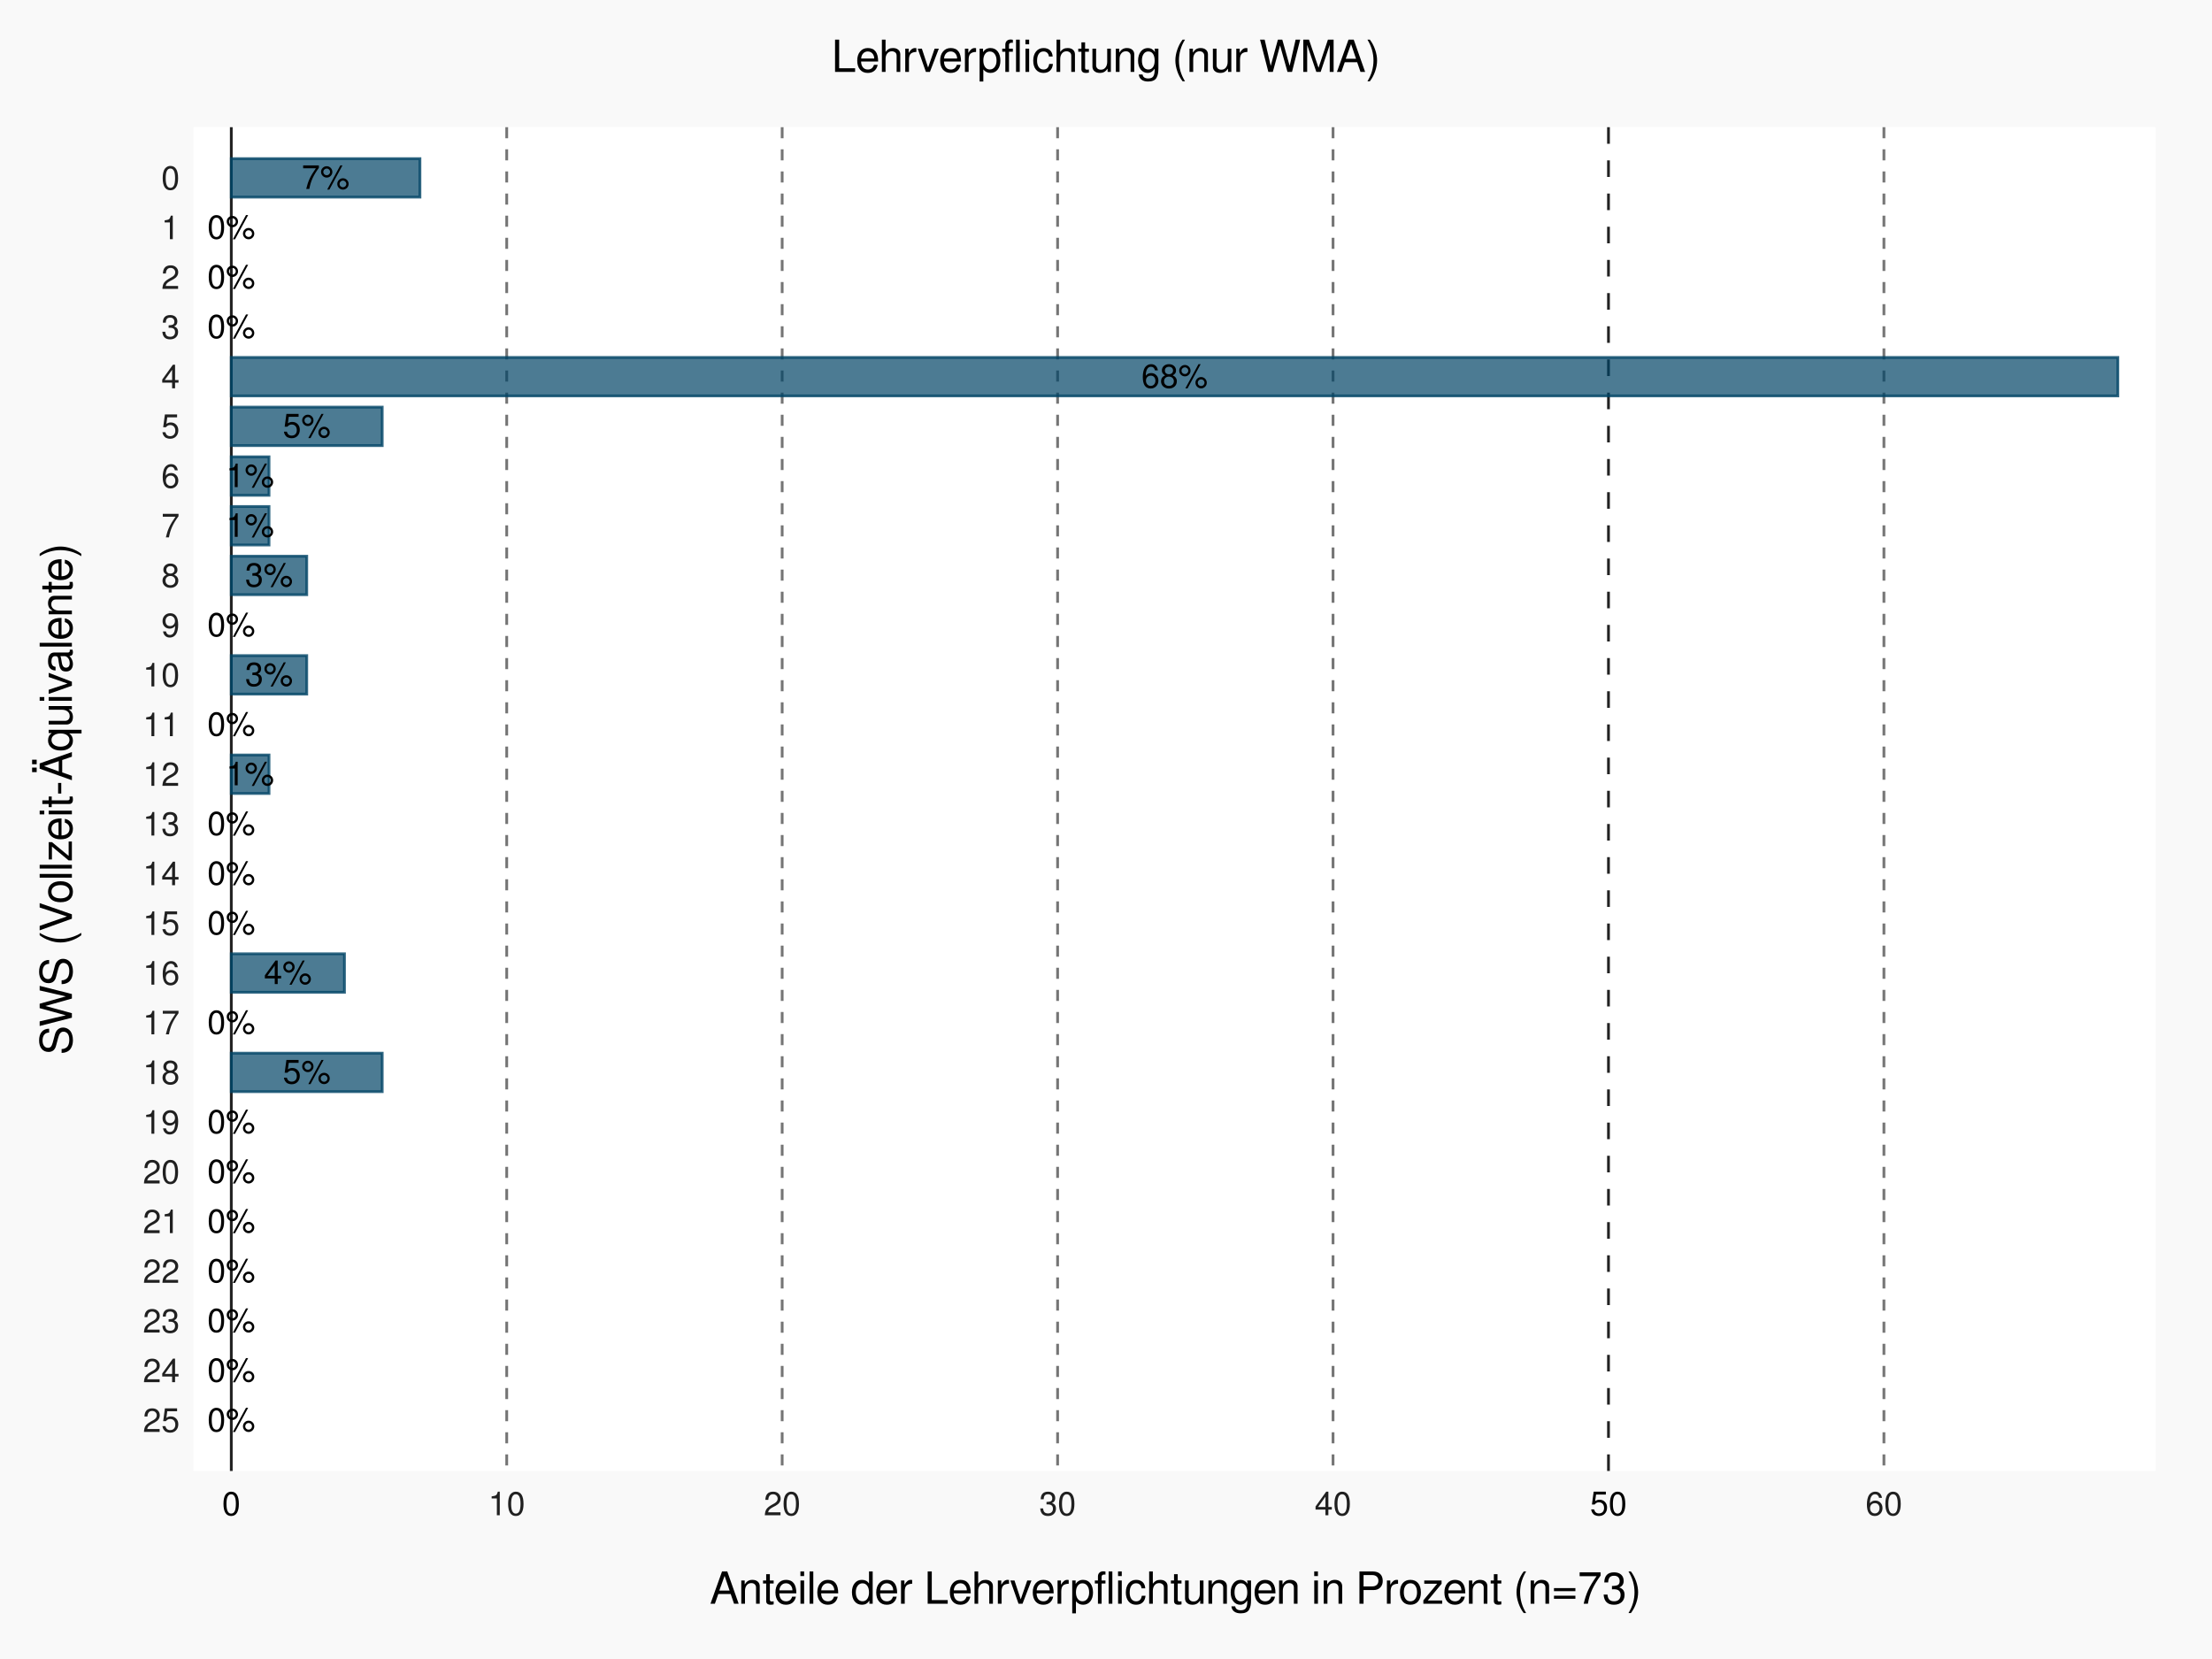
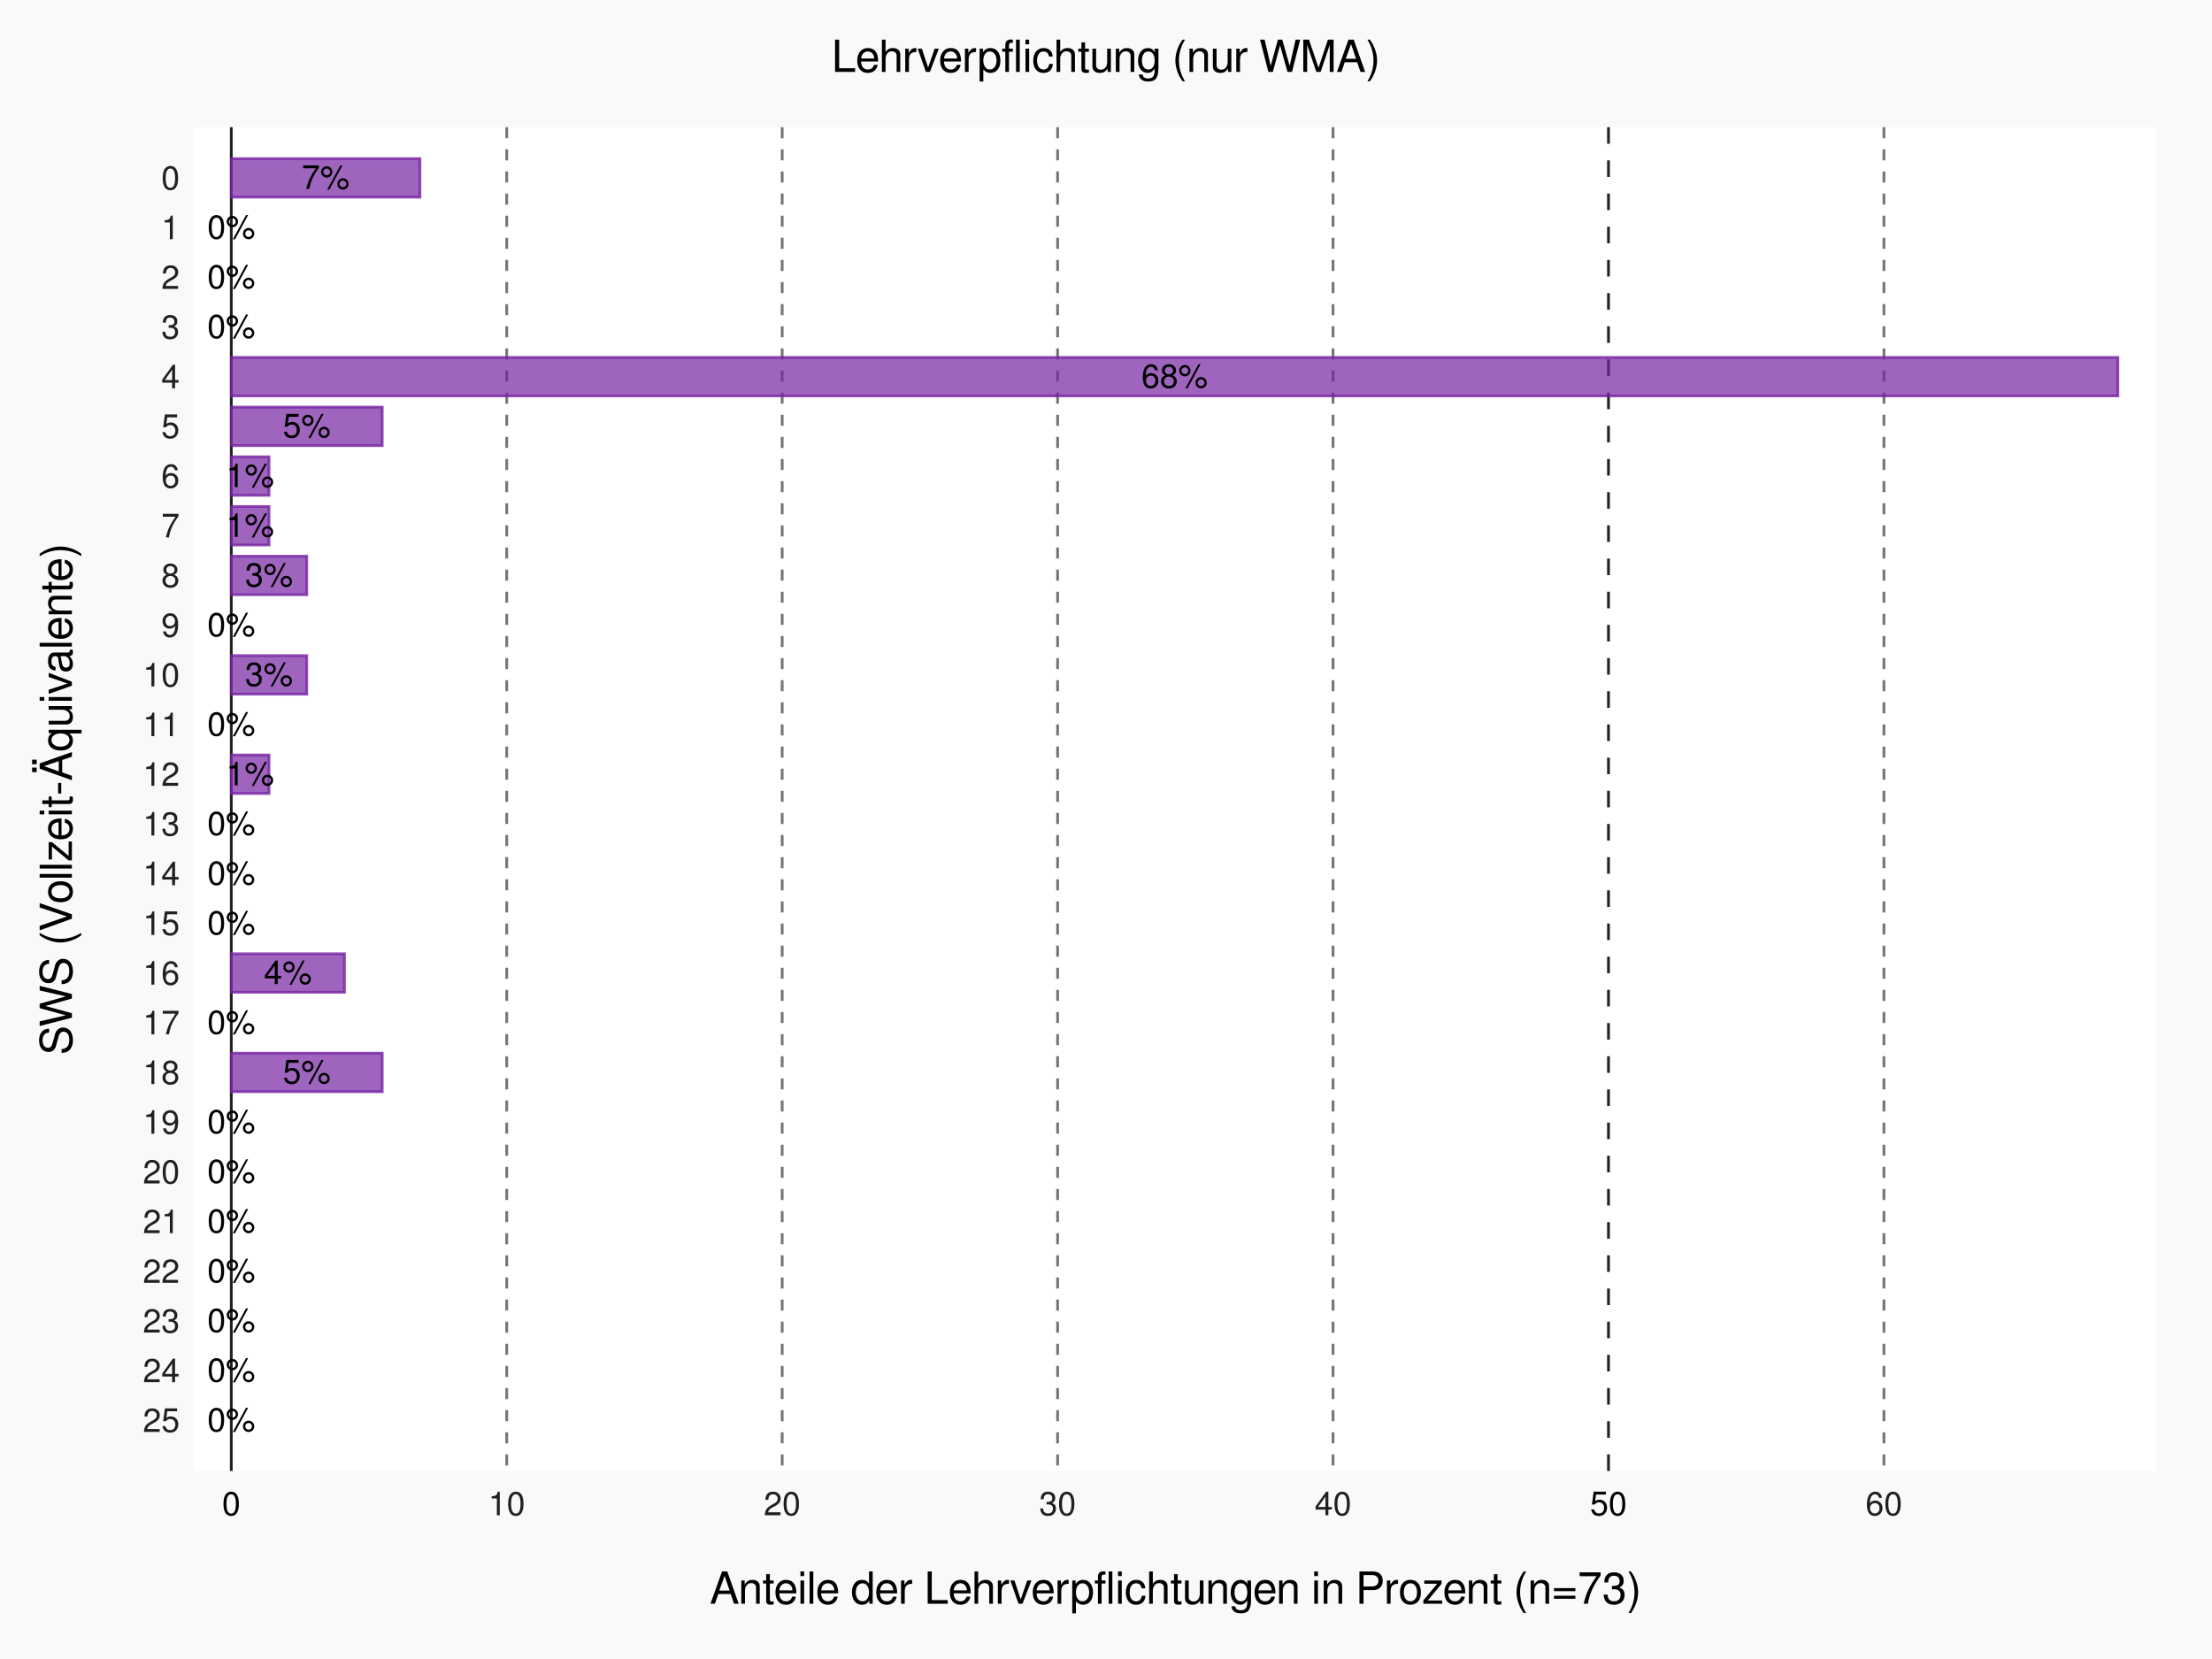
- <svg xmlns="http://www.w3.org/2000/svg" id="chart-23e34b55-67e5-46e6-b489-07166677cc4e" class="pygal-chart" viewBox="0 0 800 600">
+ <svg xmlns="http://www.w3.org/2000/svg" id="chart-8e8744e9-9e87-455e-a9d5-6a156682b1da" class="pygal-chart" viewBox="0 0 800 600">
  <defs>
-     <style type="text/css">#chart-23e34b55-67e5-46e6-b489-07166677cc4e{-webkit-user-select:none;-webkit-font-smoothing:antialiased;font-family:FreeSans}#chart-23e34b55-67e5-46e6-b489-07166677cc4e .title{font-family:FreeSans;font-size:16px}#chart-23e34b55-67e5-46e6-b489-07166677cc4e .legends .legend text{font-family:FreeSans;font-size:14px}#chart-23e34b55-67e5-46e6-b489-07166677cc4e .axis text{font-family:FreeSans;font-size:12px}#chart-23e34b55-67e5-46e6-b489-07166677cc4e .axis text.major{font-family:FreeSans;font-size:12px}#chart-23e34b55-67e5-46e6-b489-07166677cc4e .text-overlay text.value{font-family:FreeSans;font-size:12px}#chart-23e34b55-67e5-46e6-b489-07166677cc4e .text-overlay text.label{font-family:FreeSans;font-size:12px}#chart-23e34b55-67e5-46e6-b489-07166677cc4e .tooltip{font-family:FreeSans;font-size:14px}#chart-23e34b55-67e5-46e6-b489-07166677cc4e text.no_data{font-family:FreeSans;font-size:64px}
- #chart-23e34b55-67e5-46e6-b489-07166677cc4e{background-color:rgba(249,249,249,1)}#chart-23e34b55-67e5-46e6-b489-07166677cc4e path,#chart-23e34b55-67e5-46e6-b489-07166677cc4e line,#chart-23e34b55-67e5-46e6-b489-07166677cc4e rect,#chart-23e34b55-67e5-46e6-b489-07166677cc4e circle{-webkit-transition:150ms;-moz-transition:150ms;transition:150ms}#chart-23e34b55-67e5-46e6-b489-07166677cc4e .graph &gt; .background{fill:rgba(249,249,249,1)}#chart-23e34b55-67e5-46e6-b489-07166677cc4e .plot &gt; .background{fill:rgba(255,255,255,1)}#chart-23e34b55-67e5-46e6-b489-07166677cc4e .graph{fill:rgba(0,0,0,.87)}#chart-23e34b55-67e5-46e6-b489-07166677cc4e text.no_data{fill:rgba(0,0,0,1)}#chart-23e34b55-67e5-46e6-b489-07166677cc4e .title{fill:rgba(0,0,0,1)}#chart-23e34b55-67e5-46e6-b489-07166677cc4e .legends .legend text{fill:rgba(0,0,0,.87)}#chart-23e34b55-67e5-46e6-b489-07166677cc4e .legends .legend:hover text{fill:rgba(0,0,0,1)}#chart-23e34b55-67e5-46e6-b489-07166677cc4e .axis .line{stroke:rgba(0,0,0,1)}#chart-23e34b55-67e5-46e6-b489-07166677cc4e .axis .guide.line{stroke:rgba(0,0,0,.54)}#chart-23e34b55-67e5-46e6-b489-07166677cc4e .axis .major.line{stroke:rgba(0,0,0,.87)}#chart-23e34b55-67e5-46e6-b489-07166677cc4e .axis text.major{fill:rgba(0,0,0,1)}#chart-23e34b55-67e5-46e6-b489-07166677cc4e .axis.y .guides:hover .guide.line,#chart-23e34b55-67e5-46e6-b489-07166677cc4e .line-graph .axis.x .guides:hover .guide.line,#chart-23e34b55-67e5-46e6-b489-07166677cc4e .stackedline-graph .axis.x .guides:hover .guide.line,#chart-23e34b55-67e5-46e6-b489-07166677cc4e .xy-graph .axis.x .guides:hover .guide.line{stroke:rgba(0,0,0,1)}#chart-23e34b55-67e5-46e6-b489-07166677cc4e .axis .guides:hover text{fill:rgba(0,0,0,1)}#chart-23e34b55-67e5-46e6-b489-07166677cc4e .reactive{fill-opacity:.7;stroke-opacity:.8}#chart-23e34b55-67e5-46e6-b489-07166677cc4e .ci{stroke:rgba(0,0,0,.87)}#chart-23e34b55-67e5-46e6-b489-07166677cc4e .reactive.active,#chart-23e34b55-67e5-46e6-b489-07166677cc4e .active .reactive{fill-opacity:.8;stroke-opacity:.9;stroke-width:4}#chart-23e34b55-67e5-46e6-b489-07166677cc4e .ci .reactive.active{stroke-width:1.5}#chart-23e34b55-67e5-46e6-b489-07166677cc4e .series text{fill:rgba(0,0,0,1)}#chart-23e34b55-67e5-46e6-b489-07166677cc4e .tooltip rect{fill:rgba(255,255,255,1);stroke:rgba(0,0,0,1);-webkit-transition:opacity 150ms;-moz-transition:opacity 150ms;transition:opacity 150ms}#chart-23e34b55-67e5-46e6-b489-07166677cc4e .tooltip .label{fill:rgba(0,0,0,.87)}#chart-23e34b55-67e5-46e6-b489-07166677cc4e .tooltip .label{fill:rgba(0,0,0,.87)}#chart-23e34b55-67e5-46e6-b489-07166677cc4e .tooltip .legend{font-size:.8em;fill:rgba(0,0,0,.54)}#chart-23e34b55-67e5-46e6-b489-07166677cc4e .tooltip .x_label{font-size:.6em;fill:rgba(0,0,0,1)}#chart-23e34b55-67e5-46e6-b489-07166677cc4e .tooltip .xlink{font-size:.5em;text-decoration:underline}#chart-23e34b55-67e5-46e6-b489-07166677cc4e .tooltip .value{font-size:1.5em}#chart-23e34b55-67e5-46e6-b489-07166677cc4e .bound{font-size:.5em}#chart-23e34b55-67e5-46e6-b489-07166677cc4e .max-value{font-size:.75em;fill:rgba(0,0,0,.54)}#chart-23e34b55-67e5-46e6-b489-07166677cc4e .map-element{fill:rgba(255,255,255,1);stroke:rgba(0,0,0,.54) !important}#chart-23e34b55-67e5-46e6-b489-07166677cc4e .map-element .reactive{fill-opacity:inherit;stroke-opacity:inherit}#chart-23e34b55-67e5-46e6-b489-07166677cc4e .color-0,#chart-23e34b55-67e5-46e6-b489-07166677cc4e .color-0 a:visited{stroke:#004466;fill:#004466}#chart-23e34b55-67e5-46e6-b489-07166677cc4e .text-overlay .color-0 text{fill:black}
- #chart-23e34b55-67e5-46e6-b489-07166677cc4e text.no_data{text-anchor:middle}#chart-23e34b55-67e5-46e6-b489-07166677cc4e .guide.line{fill:none}#chart-23e34b55-67e5-46e6-b489-07166677cc4e .centered{text-anchor:middle}#chart-23e34b55-67e5-46e6-b489-07166677cc4e .title{text-anchor:middle}#chart-23e34b55-67e5-46e6-b489-07166677cc4e .legends .legend text{fill-opacity:1}#chart-23e34b55-67e5-46e6-b489-07166677cc4e .axis.x text{text-anchor:middle}#chart-23e34b55-67e5-46e6-b489-07166677cc4e .axis.x:not(.web) text[transform]{text-anchor:start}#chart-23e34b55-67e5-46e6-b489-07166677cc4e .axis.x:not(.web) text[transform].backwards{text-anchor:end}#chart-23e34b55-67e5-46e6-b489-07166677cc4e .axis.y text{text-anchor:end}#chart-23e34b55-67e5-46e6-b489-07166677cc4e .axis.y text[transform].backwards{text-anchor:start}#chart-23e34b55-67e5-46e6-b489-07166677cc4e .axis.y2 text{text-anchor:start}#chart-23e34b55-67e5-46e6-b489-07166677cc4e .axis.y2 text[transform].backwards{text-anchor:end}#chart-23e34b55-67e5-46e6-b489-07166677cc4e .axis .guide.line{stroke-dasharray:4,4}#chart-23e34b55-67e5-46e6-b489-07166677cc4e .axis .major.guide.line{stroke-dasharray:6,6}#chart-23e34b55-67e5-46e6-b489-07166677cc4e .horizontal .axis.y .guide.line,#chart-23e34b55-67e5-46e6-b489-07166677cc4e .horizontal .axis.y2 .guide.line,#chart-23e34b55-67e5-46e6-b489-07166677cc4e .vertical .axis.x .guide.line{opacity:0}#chart-23e34b55-67e5-46e6-b489-07166677cc4e .horizontal .axis.always_show .guide.line,#chart-23e34b55-67e5-46e6-b489-07166677cc4e .vertical .axis.always_show .guide.line{opacity:1 !important}#chart-23e34b55-67e5-46e6-b489-07166677cc4e .axis.y .guides:hover .guide.line,#chart-23e34b55-67e5-46e6-b489-07166677cc4e .axis.y2 .guides:hover .guide.line,#chart-23e34b55-67e5-46e6-b489-07166677cc4e .axis.x .guides:hover .guide.line{opacity:1}#chart-23e34b55-67e5-46e6-b489-07166677cc4e .axis .guides:hover text{opacity:1}#chart-23e34b55-67e5-46e6-b489-07166677cc4e .nofill{fill:none}#chart-23e34b55-67e5-46e6-b489-07166677cc4e .subtle-fill{fill-opacity:.2}#chart-23e34b55-67e5-46e6-b489-07166677cc4e .dot{stroke-width:1px;fill-opacity:1}#chart-23e34b55-67e5-46e6-b489-07166677cc4e .dot.active{stroke-width:5px}#chart-23e34b55-67e5-46e6-b489-07166677cc4e .dot.negative{fill:transparent}#chart-23e34b55-67e5-46e6-b489-07166677cc4e text,#chart-23e34b55-67e5-46e6-b489-07166677cc4e tspan{stroke:none !important}#chart-23e34b55-67e5-46e6-b489-07166677cc4e .series text.active{opacity:1}#chart-23e34b55-67e5-46e6-b489-07166677cc4e .tooltip rect{fill-opacity:.95;stroke-width:.5}#chart-23e34b55-67e5-46e6-b489-07166677cc4e .tooltip text{fill-opacity:1}#chart-23e34b55-67e5-46e6-b489-07166677cc4e .showable{visibility:hidden}#chart-23e34b55-67e5-46e6-b489-07166677cc4e .showable.shown{visibility:visible}#chart-23e34b55-67e5-46e6-b489-07166677cc4e .gauge-background{fill:rgba(229,229,229,1);stroke:none}#chart-23e34b55-67e5-46e6-b489-07166677cc4e .bg-lines{stroke:rgba(249,249,249,1);stroke-width:2px}</style>
+     <style type="text/css">#chart-8e8744e9-9e87-455e-a9d5-6a156682b1da{-webkit-user-select:none;-webkit-font-smoothing:antialiased;font-family:FreeSans}#chart-8e8744e9-9e87-455e-a9d5-6a156682b1da .title{font-family:FreeSans;font-size:16px}#chart-8e8744e9-9e87-455e-a9d5-6a156682b1da .legends .legend text{font-family:FreeSans;font-size:14px}#chart-8e8744e9-9e87-455e-a9d5-6a156682b1da .axis text{font-family:FreeSans;font-size:12px}#chart-8e8744e9-9e87-455e-a9d5-6a156682b1da .axis text.major{font-family:FreeSans;font-size:12px}#chart-8e8744e9-9e87-455e-a9d5-6a156682b1da .text-overlay text.value{font-family:FreeSans;font-size:12px}#chart-8e8744e9-9e87-455e-a9d5-6a156682b1da .text-overlay text.label{font-family:FreeSans;font-size:12px}#chart-8e8744e9-9e87-455e-a9d5-6a156682b1da .tooltip{font-family:FreeSans;font-size:14px}#chart-8e8744e9-9e87-455e-a9d5-6a156682b1da text.no_data{font-family:FreeSans;font-size:64px}
+ #chart-8e8744e9-9e87-455e-a9d5-6a156682b1da{background-color:rgba(249,249,249,1)}#chart-8e8744e9-9e87-455e-a9d5-6a156682b1da path,#chart-8e8744e9-9e87-455e-a9d5-6a156682b1da line,#chart-8e8744e9-9e87-455e-a9d5-6a156682b1da rect,#chart-8e8744e9-9e87-455e-a9d5-6a156682b1da circle{-webkit-transition:150ms;-moz-transition:150ms;transition:150ms}#chart-8e8744e9-9e87-455e-a9d5-6a156682b1da .graph &gt; .background{fill:rgba(249,249,249,1)}#chart-8e8744e9-9e87-455e-a9d5-6a156682b1da .plot &gt; .background{fill:rgba(255,255,255,1)}#chart-8e8744e9-9e87-455e-a9d5-6a156682b1da .graph{fill:rgba(0,0,0,.87)}#chart-8e8744e9-9e87-455e-a9d5-6a156682b1da text.no_data{fill:rgba(0,0,0,1)}#chart-8e8744e9-9e87-455e-a9d5-6a156682b1da .title{fill:rgba(0,0,0,1)}#chart-8e8744e9-9e87-455e-a9d5-6a156682b1da .legends .legend text{fill:rgba(0,0,0,.87)}#chart-8e8744e9-9e87-455e-a9d5-6a156682b1da .legends .legend:hover text{fill:rgba(0,0,0,1)}#chart-8e8744e9-9e87-455e-a9d5-6a156682b1da .axis .line{stroke:rgba(0,0,0,1)}#chart-8e8744e9-9e87-455e-a9d5-6a156682b1da .axis .guide.line{stroke:rgba(0,0,0,.54)}#chart-8e8744e9-9e87-455e-a9d5-6a156682b1da .axis .major.line{stroke:rgba(0,0,0,.87)}#chart-8e8744e9-9e87-455e-a9d5-6a156682b1da .axis text.major{fill:rgba(0,0,0,1)}#chart-8e8744e9-9e87-455e-a9d5-6a156682b1da .axis.y .guides:hover .guide.line,#chart-8e8744e9-9e87-455e-a9d5-6a156682b1da .line-graph .axis.x .guides:hover .guide.line,#chart-8e8744e9-9e87-455e-a9d5-6a156682b1da .stackedline-graph .axis.x .guides:hover .guide.line,#chart-8e8744e9-9e87-455e-a9d5-6a156682b1da .xy-graph .axis.x .guides:hover .guide.line{stroke:rgba(0,0,0,1)}#chart-8e8744e9-9e87-455e-a9d5-6a156682b1da .axis .guides:hover text{fill:rgba(0,0,0,1)}#chart-8e8744e9-9e87-455e-a9d5-6a156682b1da .reactive{fill-opacity:.7;stroke-opacity:.8}#chart-8e8744e9-9e87-455e-a9d5-6a156682b1da .ci{stroke:rgba(0,0,0,.87)}#chart-8e8744e9-9e87-455e-a9d5-6a156682b1da .reactive.active,#chart-8e8744e9-9e87-455e-a9d5-6a156682b1da .active .reactive{fill-opacity:.8;stroke-opacity:.9;stroke-width:4}#chart-8e8744e9-9e87-455e-a9d5-6a156682b1da .ci .reactive.active{stroke-width:1.5}#chart-8e8744e9-9e87-455e-a9d5-6a156682b1da .series text{fill:rgba(0,0,0,1)}#chart-8e8744e9-9e87-455e-a9d5-6a156682b1da .tooltip rect{fill:rgba(255,255,255,1);stroke:rgba(0,0,0,1);-webkit-transition:opacity 150ms;-moz-transition:opacity 150ms;transition:opacity 150ms}#chart-8e8744e9-9e87-455e-a9d5-6a156682b1da .tooltip .label{fill:rgba(0,0,0,.87)}#chart-8e8744e9-9e87-455e-a9d5-6a156682b1da .tooltip .label{fill:rgba(0,0,0,.87)}#chart-8e8744e9-9e87-455e-a9d5-6a156682b1da .tooltip .legend{font-size:.8em;fill:rgba(0,0,0,.54)}#chart-8e8744e9-9e87-455e-a9d5-6a156682b1da .tooltip .x_label{font-size:.6em;fill:rgba(0,0,0,1)}#chart-8e8744e9-9e87-455e-a9d5-6a156682b1da .tooltip .xlink{font-size:.5em;text-decoration:underline}#chart-8e8744e9-9e87-455e-a9d5-6a156682b1da .tooltip .value{font-size:1.5em}#chart-8e8744e9-9e87-455e-a9d5-6a156682b1da .bound{font-size:.5em}#chart-8e8744e9-9e87-455e-a9d5-6a156682b1da .max-value{font-size:.75em;fill:rgba(0,0,0,.54)}#chart-8e8744e9-9e87-455e-a9d5-6a156682b1da .map-element{fill:rgba(255,255,255,1);stroke:rgba(0,0,0,.54) !important}#chart-8e8744e9-9e87-455e-a9d5-6a156682b1da .map-element .reactive{fill-opacity:inherit;stroke-opacity:inherit}#chart-8e8744e9-9e87-455e-a9d5-6a156682b1da .color-0,#chart-8e8744e9-9e87-455e-a9d5-6a156682b1da .color-0 a:visited{stroke:#7724a3;fill:#7724a3}#chart-8e8744e9-9e87-455e-a9d5-6a156682b1da .text-overlay .color-0 text{fill:black}
+ #chart-8e8744e9-9e87-455e-a9d5-6a156682b1da text.no_data{text-anchor:middle}#chart-8e8744e9-9e87-455e-a9d5-6a156682b1da .guide.line{fill:none}#chart-8e8744e9-9e87-455e-a9d5-6a156682b1da .centered{text-anchor:middle}#chart-8e8744e9-9e87-455e-a9d5-6a156682b1da .title{text-anchor:middle}#chart-8e8744e9-9e87-455e-a9d5-6a156682b1da .legends .legend text{fill-opacity:1}#chart-8e8744e9-9e87-455e-a9d5-6a156682b1da .axis.x text{text-anchor:middle}#chart-8e8744e9-9e87-455e-a9d5-6a156682b1da .axis.x:not(.web) text[transform]{text-anchor:start}#chart-8e8744e9-9e87-455e-a9d5-6a156682b1da .axis.x:not(.web) text[transform].backwards{text-anchor:end}#chart-8e8744e9-9e87-455e-a9d5-6a156682b1da .axis.y text{text-anchor:end}#chart-8e8744e9-9e87-455e-a9d5-6a156682b1da .axis.y text[transform].backwards{text-anchor:start}#chart-8e8744e9-9e87-455e-a9d5-6a156682b1da .axis.y2 text{text-anchor:start}#chart-8e8744e9-9e87-455e-a9d5-6a156682b1da .axis.y2 text[transform].backwards{text-anchor:end}#chart-8e8744e9-9e87-455e-a9d5-6a156682b1da .axis .guide.line{stroke-dasharray:4,4}#chart-8e8744e9-9e87-455e-a9d5-6a156682b1da .axis .major.guide.line{stroke-dasharray:6,6}#chart-8e8744e9-9e87-455e-a9d5-6a156682b1da .horizontal .axis.y .guide.line,#chart-8e8744e9-9e87-455e-a9d5-6a156682b1da .horizontal .axis.y2 .guide.line,#chart-8e8744e9-9e87-455e-a9d5-6a156682b1da .vertical .axis.x .guide.line{opacity:0}#chart-8e8744e9-9e87-455e-a9d5-6a156682b1da .horizontal .axis.always_show .guide.line,#chart-8e8744e9-9e87-455e-a9d5-6a156682b1da .vertical .axis.always_show .guide.line{opacity:1 !important}#chart-8e8744e9-9e87-455e-a9d5-6a156682b1da .axis.y .guides:hover .guide.line,#chart-8e8744e9-9e87-455e-a9d5-6a156682b1da .axis.y2 .guides:hover .guide.line,#chart-8e8744e9-9e87-455e-a9d5-6a156682b1da .axis.x .guides:hover .guide.line{opacity:1}#chart-8e8744e9-9e87-455e-a9d5-6a156682b1da .axis .guides:hover text{opacity:1}#chart-8e8744e9-9e87-455e-a9d5-6a156682b1da .nofill{fill:none}#chart-8e8744e9-9e87-455e-a9d5-6a156682b1da .subtle-fill{fill-opacity:.2}#chart-8e8744e9-9e87-455e-a9d5-6a156682b1da .dot{stroke-width:1px;fill-opacity:1}#chart-8e8744e9-9e87-455e-a9d5-6a156682b1da .dot.active{stroke-width:5px}#chart-8e8744e9-9e87-455e-a9d5-6a156682b1da .dot.negative{fill:transparent}#chart-8e8744e9-9e87-455e-a9d5-6a156682b1da text,#chart-8e8744e9-9e87-455e-a9d5-6a156682b1da tspan{stroke:none !important}#chart-8e8744e9-9e87-455e-a9d5-6a156682b1da .series text.active{opacity:1}#chart-8e8744e9-9e87-455e-a9d5-6a156682b1da .tooltip rect{fill-opacity:.95;stroke-width:.5}#chart-8e8744e9-9e87-455e-a9d5-6a156682b1da .tooltip text{fill-opacity:1}#chart-8e8744e9-9e87-455e-a9d5-6a156682b1da .showable{visibility:hidden}#chart-8e8744e9-9e87-455e-a9d5-6a156682b1da .showable.shown{visibility:visible}#chart-8e8744e9-9e87-455e-a9d5-6a156682b1da .gauge-background{fill:rgba(229,229,229,1);stroke:none}#chart-8e8744e9-9e87-455e-a9d5-6a156682b1da .bg-lines{stroke:rgba(249,249,249,1);stroke-width:2px}</style>
  </defs>
  <g class="graph horizontalbar-graph horizontal">
    <rect x="0" y="0" width="800" height="600" class="background" />
    <g transform="translate(70, 46)" class="plot">
      <rect x="0" y="0" width="709.6" height="486" class="background" />
      <g class="axis y">
        <g class="guides">
          <text x="-5" y="471.867" class="">25</text>
        </g>
        <g class="guides">
          <text x="-5" y="453.894" class="">24</text>
        </g>
        <g class="guides">
          <text x="-5" y="435.92" class="">23</text>
        </g>
        <g class="guides">
          <text x="-5" y="417.947" class="">22</text>
        </g>
        <g class="guides">
          <text x="-5" y="399.974" class="">21</text>
        </g>
        <g class="guides">
          <text x="-5" y="382" class="">20</text>
        </g>
        <g class="guides">
          <text x="-5" y="364.027" class="">19</text>
        </g>
        <g class="guides">
          <text x="-5" y="346.054" class="">18</text>
        </g>
        <g class="guides">
          <text x="-5" y="328.08" class="">17</text>
        </g>
        <g class="guides">
          <text x="-5" y="310.107" class="">16</text>
        </g>
        <g class="guides">
          <text x="-5" y="292.133" class="">15</text>
        </g>
        <g class="guides">
          <text x="-5" y="274.16" class="">14</text>
        </g>
        <g class="guides">
          <text x="-5" y="256.187" class="">13</text>
        </g>
        <g class="guides">
          <text x="-5" y="238.213" class="">12</text>
        </g>
        <g class="guides">
          <text x="-5" y="220.24" class="">11</text>
        </g>
        <g class="guides">
          <text x="-5" y="202.267" class="">10</text>
        </g>
        <g class="guides">
          <text x="-5" y="184.293" class="">9</text>
        </g>
        <g class="guides">
          <text x="-5" y="166.32" class="">8</text>
        </g>
        <g class="guides">
          <text x="-5" y="148.346" class="">7</text>
        </g>
        <g class="guides">
          <text x="-5" y="130.373" class="">6</text>
        </g>
        <g class="guides">
          <text x="-5" y="112.4" class="">5</text>
        </g>
        <g class="guides">
          <text x="-5" y="94.426" class="">4</text>
        </g>
        <g class="guides">
          <text x="-5" y="76.453" class="">3</text>
        </g>
        <g class="guides">
          <text x="-5" y="58.48" class="">2</text>
        </g>
        <g class="guides">
          <text x="-5" y="40.506" class="">1</text>
        </g>
        <g class="guides">
          <text x="-5" y="22.533" class="">0</text>
        </g>
      </g>
      <g class="axis x always_show">
        <g class="guides">
          <path d="M13.646 0 v486" class="axis major line" />
          <text x="13.646" y="502.0" class="major">0</text>
        </g>
        <g class="guides">
          <path d="M113.263 0 v486" class="guide line" />
          <text x="113.263" y="502.0" class="">10</text>
        </g>
        <g class="guides">
          <path d="M212.88 0 v486" class="guide line" />
          <text x="212.88" y="502.0" class="">20</text>
        </g>
        <g class="guides">
          <path d="M312.497 0 v486" class="guide line" />
          <text x="312.497" y="502.0" class="">30</text>
        </g>
        <g class="guides">
          <path d="M412.114 0 v486" class="guide line" />
          <text x="412.114" y="502.0" class="">40</text>
        </g>
        <g class="guides">
          <path d="M511.731 0 v486" class="major guide line" />
          <text x="511.731" y="502.0" class="major">50</text>
        </g>
        <g class="guides">
          <path d="M611.348 0 v486" class="guide line" />
          <text x="611.348" y="502.0" class="">60</text>
        </g>
      </g>
      <g class="series serie-0 color-0">
        <g class="bars">
          <g class="bar">
            <rect x="13.646" y="460.708" rx="0" ry="0" height="13.919" class="rect reactive tooltip-trigger" />
          </g>
          <g class="bar">
            <rect x="13.646" y="442.734" rx="0" ry="0" height="13.919" class="rect reactive tooltip-trigger" />
          </g>
          <g class="bar">
            <rect x="13.646" y="424.761" rx="0" ry="0" height="13.919" class="rect reactive tooltip-trigger" />
          </g>
          <g class="bar">
            <rect x="13.646" y="406.788" rx="0" ry="0" height="13.919" class="rect reactive tooltip-trigger" />
          </g>
          <g class="bar">
            <rect x="13.646" y="388.814" rx="0" ry="0" height="13.919" class="rect reactive tooltip-trigger" />
          </g>
          <g class="bar">
            <rect x="13.646" y="370.841" rx="0" ry="0" height="13.919" class="rect reactive tooltip-trigger" />
          </g>
          <g class="bar">
            <rect x="13.646" y="352.868" rx="0" ry="0" height="13.919" class="rect reactive tooltip-trigger" />
          </g>
          <g class="bar">
            <rect x="13.646" y="334.894" rx="0" ry="0" width="54.585" height="13.919" class="rect reactive tooltip-trigger" />
          </g>
          <g class="bar">
            <rect x="13.646" y="316.921" rx="0" ry="0" height="13.919" class="rect reactive tooltip-trigger" />
          </g>
          <g class="bar">
            <rect x="13.646" y="298.948" rx="0" ry="0" width="40.938" height="13.919" class="rect reactive tooltip-trigger" />
          </g>
          <g class="bar">
            <rect x="13.646" y="280.974" rx="0" ry="0" height="13.919" class="rect reactive tooltip-trigger" />
          </g>
          <g class="bar">
            <rect x="13.646" y="263.001" rx="0" ry="0" height="13.919" class="rect reactive tooltip-trigger" />
          </g>
          <g class="bar">
            <rect x="13.646" y="245.027" rx="0" ry="0" height="13.919" class="rect reactive tooltip-trigger" />
          </g>
          <g class="bar">
            <rect x="13.646" y="227.054" rx="0" ry="0" width="13.646" height="13.919" class="rect reactive tooltip-trigger" />
          </g>
          <g class="bar">
            <rect x="13.646" y="209.081" rx="0" ry="0" height="13.919" class="rect reactive tooltip-trigger" />
          </g>
          <g class="bar">
            <rect x="13.646" y="191.107" rx="0" ry="0" width="27.292" height="13.919" class="rect reactive tooltip-trigger" />
          </g>
          <g class="bar">
            <rect x="13.646" y="173.134" rx="0" ry="0" height="13.919" class="rect reactive tooltip-trigger" />
          </g>
          <g class="bar">
            <rect x="13.646" y="155.161" rx="0" ry="0" width="27.292" height="13.919" class="rect reactive tooltip-trigger" />
          </g>
          <g class="bar">
            <rect x="13.646" y="137.187" rx="0" ry="0" width="13.646" height="13.919" class="rect reactive tooltip-trigger" />
          </g>
          <g class="bar">
            <rect x="13.646" y="119.214" rx="0" ry="0" width="13.646" height="13.919" class="rect reactive tooltip-trigger" />
          </g>
          <g class="bar">
            <rect x="13.646" y="101.24" rx="0" ry="0" width="54.585" height="13.919" class="rect reactive tooltip-trigger" />
          </g>
          <g class="bar">
            <rect x="13.646" y="83.267" rx="0" ry="0" width="682.308" height="13.919" class="rect reactive tooltip-trigger" />
          </g>
          <g class="bar">
            <rect x="13.646" y="65.294" rx="0" ry="0" height="13.919" class="rect reactive tooltip-trigger" />
          </g>
          <g class="bar">
            <rect x="13.646" y="47.32" rx="0" ry="0" height="13.919" class="rect reactive tooltip-trigger" />
          </g>
          <g class="bar">
            <rect x="13.646" y="29.347" rx="0" ry="0" height="13.919" class="rect reactive tooltip-trigger" />
          </g>
          <g class="bar">
            <rect x="13.646" y="11.374" rx="0" ry="0" width="68.231" height="13.919" class="rect reactive tooltip-trigger" />
          </g>
        </g>
      </g>
    </g>
    <g class="titles">
      <text x="400.0" y="26" class="title plot_title">Lehrverpflichtung (nur WMA)</text>
      <text x="425.2" y="580" class="title">Anteile der Lehrverpflichtungen in Prozent (n=73)</text>
      <text x="0" y="315.0" class="title" transform="rotate(-90 0 289)">SWS (Vollzeit-Äquivalente)</text>
    </g>
    <g transform="translate(70, 46)" class="plot overlay">
      <g class="series serie-0 color-0" />
    </g>
    <g transform="translate(70, 46)" class="plot text-overlay">
      <g class="series serie-0 color-0">
        <text text-anchor="middle" x="13.646" y="471.667" class="value">0%</text>
        <text text-anchor="middle" x="13.646" y="453.694" class="value">0%</text>
        <text text-anchor="middle" x="13.646" y="435.72" class="value">0%</text>
        <text text-anchor="middle" x="13.646" y="417.747" class="value">0%</text>
        <text text-anchor="middle" x="13.646" y="399.774" class="value">0%</text>
        <text text-anchor="middle" x="13.646" y="381.8" class="value">0%</text>
        <text text-anchor="middle" x="13.646" y="363.827" class="value">0%</text>
        <text text-anchor="middle" x="40.938" y="345.854" class="value">5%</text>
        <text text-anchor="middle" x="13.646" y="327.88" class="value">0%</text>
        <text text-anchor="middle" x="34.115" y="309.907" class="value">4%</text>
        <text text-anchor="middle" x="13.646" y="291.933" class="value">0%</text>
        <text text-anchor="middle" x="13.646" y="273.96" class="value">0%</text>
        <text text-anchor="middle" x="13.646" y="255.987" class="value">0%</text>
        <text text-anchor="middle" x="20.469" y="238.013" class="value">1%</text>
        <text text-anchor="middle" x="13.646" y="220.04" class="value">0%</text>
        <text text-anchor="middle" x="27.292" y="202.067" class="value">3%</text>
        <text text-anchor="middle" x="13.646" y="184.093" class="value">0%</text>
        <text text-anchor="middle" x="27.292" y="166.12" class="value">3%</text>
        <text text-anchor="middle" x="20.469" y="148.146" class="value">1%</text>
        <text text-anchor="middle" x="20.469" y="130.173" class="value">1%</text>
        <text text-anchor="middle" x="40.938" y="112.2" class="value">5%</text>
        <text text-anchor="middle" x="354.8" y="94.226" class="value">68%</text>
        <text text-anchor="middle" x="13.646" y="76.253" class="value">0%</text>
        <text text-anchor="middle" x="13.646" y="58.28" class="value">0%</text>
        <text text-anchor="middle" x="13.646" y="40.306" class="value">0%</text>
        <text text-anchor="middle" x="47.762" y="22.333" class="value">7%</text>
      </g>
    </g>
    <g transform="translate(70, 46)" class="plot tooltip-overlay">
      <g transform="translate(0 0)" style="opacity: 0" class="tooltip">
        <rect rx="0" ry="0" width="0" height="0" class="tooltip-box" />
        <g class="text" />
      </g>
    </g>
  </g>
</svg>
